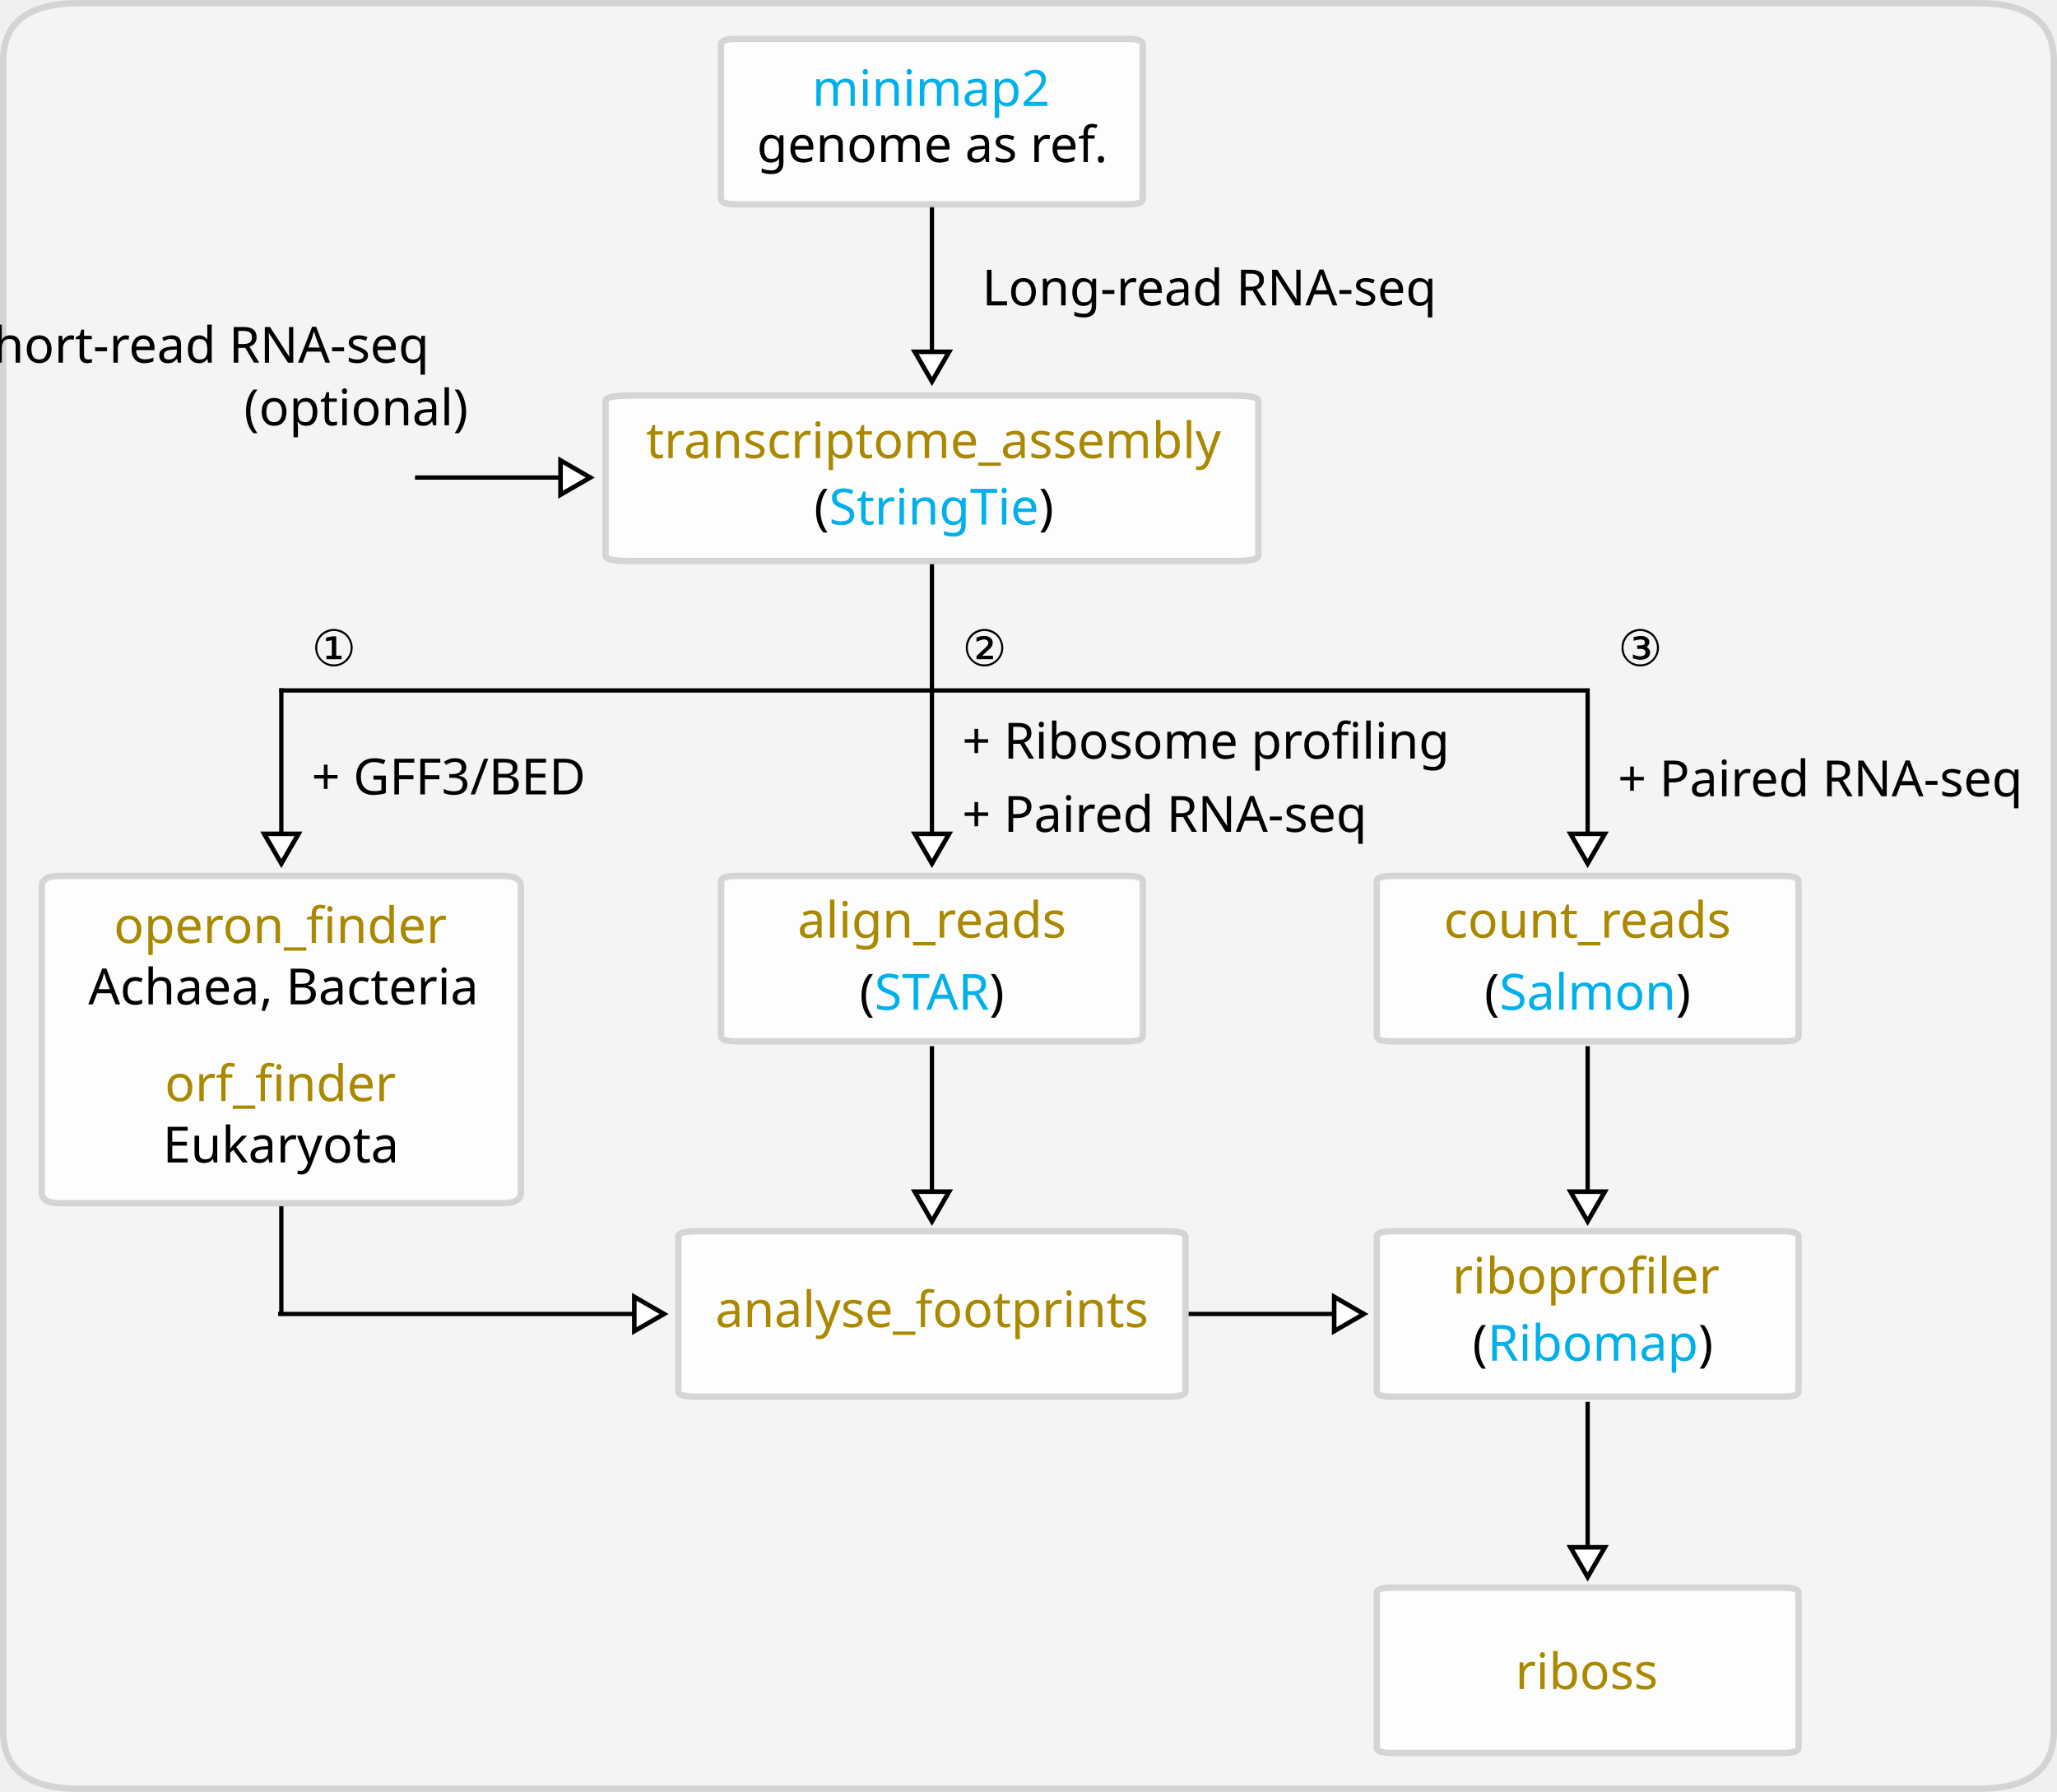
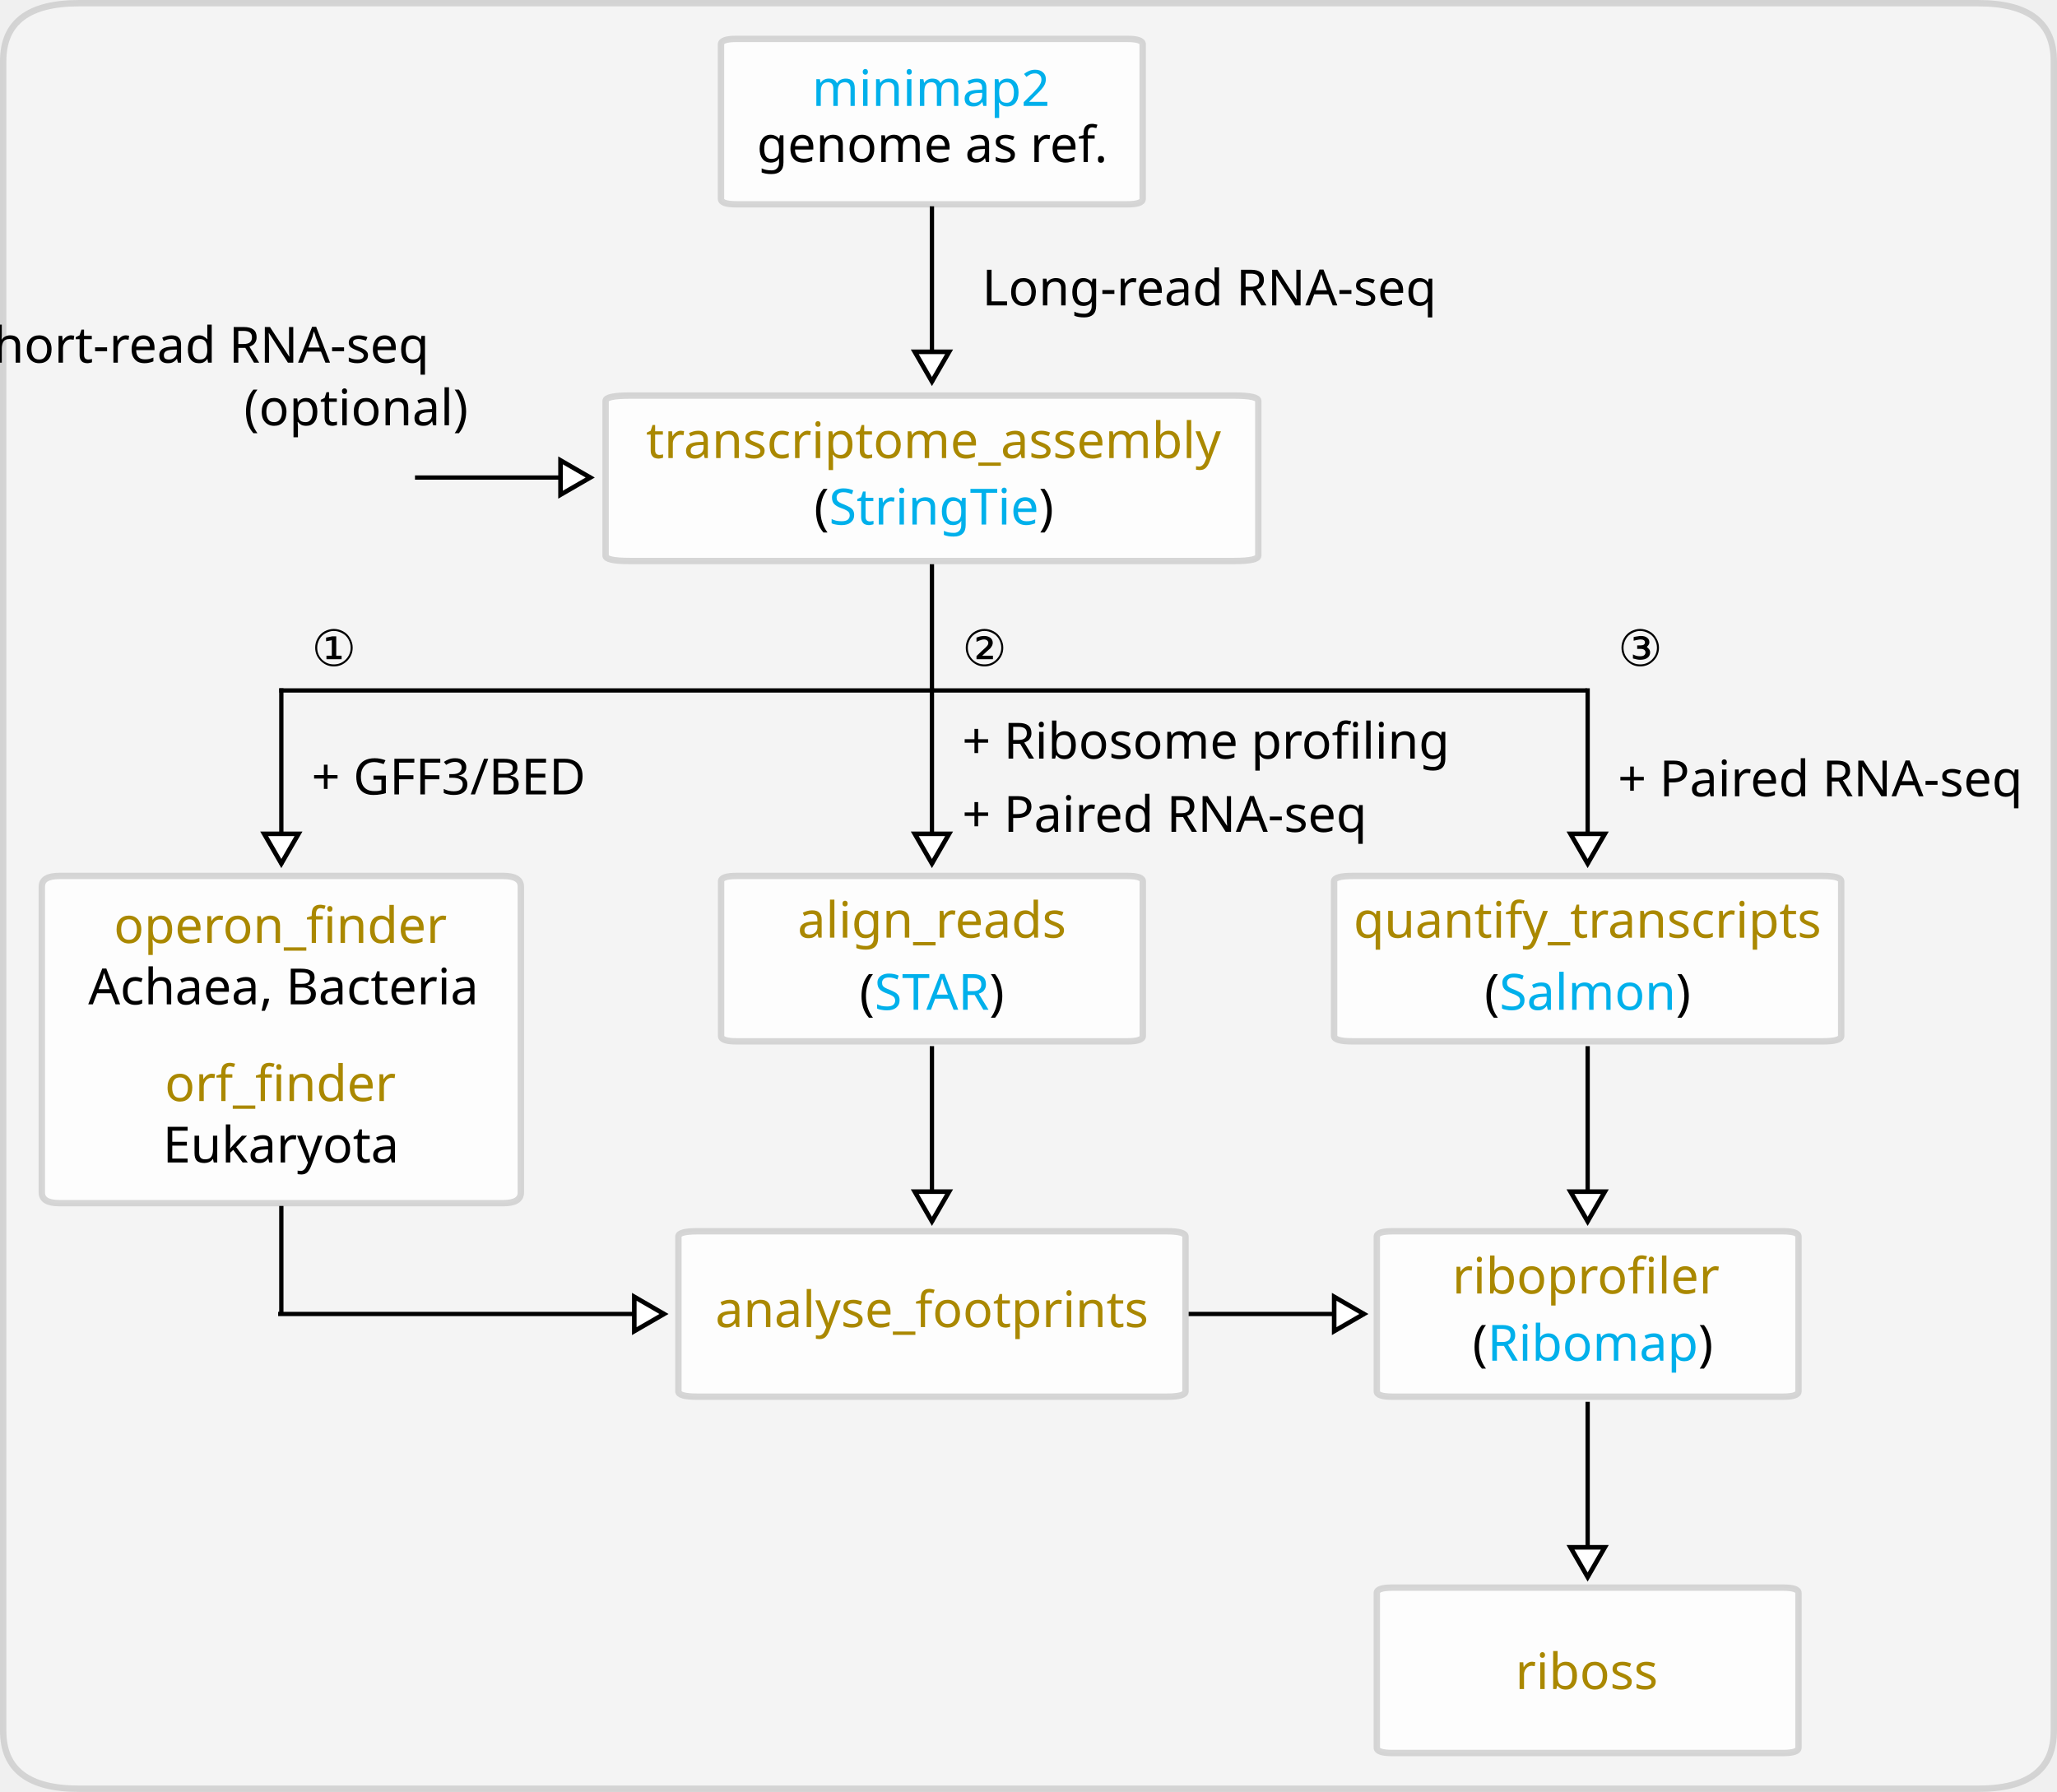
<svg xmlns="http://www.w3.org/2000/svg" width="174mm" height="151.582mm" viewBox="0 0 174 151.582" version="1.1" id="svg5">
  <style id="style2">
    g { fill: black; }
    @media (prefers-color-scheme: dark) {
      g { fill: white; }
    }
  </style>
  <defs id="defs2">
    <marker orient="auto" refY="0" refX="0" id="EmptyTriangleOutL-0-6-7" style="overflow:visible">
      <path id="path4861-4-29-53" d="M 5.77,0 -2.88,5 V -5 Z" style="fill:#ffffff;fill-rule:evenodd;stroke:#000000;stroke-width:1pt;stroke-opacity:1" transform="matrix(0.8,0,0,0.8,-4.8,0)" />
    </marker>
    <marker orient="auto" refY="0" refX="0" id="EmptyTriangleOutL-0-6-7-9" style="overflow:visible">
      <path id="path4861-4-29-53-4" d="M 5.77,0 -2.88,5 V -5 Z" style="fill:#ffffff;fill-rule:evenodd;stroke:#000000;stroke-width:1pt;stroke-opacity:1" transform="matrix(0.8,0,0,0.8,-4.8,0)" />
    </marker>
    <marker orient="auto" refY="0" refX="0" id="EmptyTriangleOutL-0-6-7-9-1" style="overflow:visible">
      <path id="path4861-4-29-53-4-5" d="M 5.77,0 -2.88,5 V -5 Z" style="fill:#ffffff;fill-rule:evenodd;stroke:#000000;stroke-width:1pt;stroke-opacity:1" transform="matrix(0.8,0,0,0.8,-4.8,0)" />
    </marker>
    <marker orient="auto" refY="0" refX="0" id="EmptyTriangleOutL-0-6-7-9-1-7" style="overflow:visible">
      <path id="path4861-4-29-53-4-5-7" d="M 5.77,0 -2.88,5 V -5 Z" style="fill:#ffffff;fill-rule:evenodd;stroke:#000000;stroke-width:1pt;stroke-opacity:1" transform="matrix(0.8,0,0,0.8,-4.8,0)" />
    </marker>
    <marker orient="auto" refY="0" refX="0" id="EmptyTriangleOutL-0-6-7-8" style="overflow:visible">
      <path id="path4861-4-29-53-45" d="M 5.77,0 -2.88,5 V -5 Z" style="fill:#ffffff;fill-rule:evenodd;stroke:#000000;stroke-width:1pt;stroke-opacity:1" transform="matrix(0.8,0,0,0.8,-4.8,0)" />
    </marker>
    <marker orient="auto" refY="0" refX="0" id="EmptyTriangleOutL-0-6-7-5" style="overflow:visible">
      <path id="path4861-4-29-53-5" d="M 5.77,0 -2.88,5 V -5 Z" style="fill:#ffffff;fill-rule:evenodd;stroke:#000000;stroke-width:1pt;stroke-opacity:1" transform="matrix(0.8,0,0,0.8,-4.8,0)" />
    </marker>
    <marker orient="auto" refY="0" refX="0" id="EmptyTriangleOutL-0-6-7-5-44" style="overflow:visible">
      <path id="path4861-4-29-53-5-4" d="M 5.77,0 -2.88,5 V -5 Z" style="fill:#ffffff;fill-rule:evenodd;stroke:#000000;stroke-width:1pt;stroke-opacity:1" transform="matrix(0.8,0,0,0.8,-4.8,0)" />
    </marker>
    <marker orient="auto" refY="0" refX="0" id="EmptyTriangleOutL-0-6-7-5-4" style="overflow:visible">
      <path id="path4861-4-29-53-5-9" d="M 5.77,0 -2.88,5 V -5 Z" style="fill:#ffffff;fill-rule:evenodd;stroke:#000000;stroke-width:1pt;stroke-opacity:1" transform="matrix(0.8,0,0,0.8,-4.8,0)" />
    </marker>
    <marker orient="auto" refY="0" refX="0" id="EmptyTriangleOutL-0-6-7-9-1-7-5" style="overflow:visible">
      <path id="path4861-4-29-53-4-5-7-9" d="M 5.77,0 -2.88,5 V -5 Z" style="fill:#ffffff;fill-rule:evenodd;stroke:#000000;stroke-width:1pt;stroke-opacity:1" transform="matrix(0.8,0,0,0.8,-4.8,0)" />
    </marker>
    <marker orient="auto" refY="0" refX="0" id="EmptyTriangleOutL-0-6-7-9-1-7-5-3" style="overflow:visible">
      <path id="path4861-4-29-53-4-5-7-9-0" d="M 5.77,0 -2.88,5 V -5 Z" style="fill:#ffffff;fill-rule:evenodd;stroke:#000000;stroke-width:1pt;stroke-opacity:1" transform="matrix(0.8,0,0,0.8,-4.8,0)" />
    </marker>
  </defs>
  <g id="layer1" transform="translate(-1.95196,-6.79778)">
    <path d="M 8.62,158.11 H 169.285 C 173.546,158.11 175.682,156.481 175.682,153.209 V 11.968 C 175.682,8.697 173.546,7.068 169.285,7.068 H 8.62 C 4.351,7.068 2.222,8.697 2.222,11.968 V 153.209 C 2.222,156.481 4.351,158.11 8.62,158.11 Z" style="fill:#ffffff;fill-opacity:0.3;fill-rule:nonzero;stroke:#cccccc;stroke-width:0.54;stroke-linecap:butt;stroke-linejoin:miter;stroke-miterlimit:10;stroke-dasharray:none;stroke-opacity:0.8" id="path11249-9-6-36" />
-     <g id="g1565" transform="translate(0.462682,-1.69573)">
-       <path d="M 119.268,96.584 H 152.306 C 153.183,96.584 153.622,96.433 153.622,96.13 V 83.045 C 153.622,82.742 153.183,82.591 152.306,82.591 H 119.268 C 118.39,82.591 117.952,82.742 117.952,83.045 V 96.13 C 117.952,96.433 118.39,96.584 119.268,96.584 Z" style="fill:#ffffff;fill-opacity:0.8;fill-rule:nonzero;stroke:#cccccc;stroke-width:0.54;stroke-linecap:butt;stroke-linejoin:miter;stroke-miterlimit:10;stroke-dasharray:none;stroke-opacity:0.8" id="path11249-9-6-3" />
+     <g id="g3583" transform="translate(0.462682,-1.69573)">
+       <g id="g90037-3" transform="translate(96.212,-29.4281)">
+         <path d="M 19.709,126.012 H 59.441 C 60.495,126.012 61.023,125.861 61.023,125.558 V 112.473 C 61.023,112.17 60.495,112.019 59.441,112.019 H 19.709 C 18.653,112.019 18.127,112.17 18.127,112.473 V 125.558 C 18.127,125.861 18.653,126.012 19.709,126.012 Z" style="fill:#ffffff;fill-opacity:0.8;fill-rule:nonzero;stroke:#cccccc;stroke-width:0.54;stroke-linecap:butt;stroke-linejoin:miter;stroke-miterlimit:10;stroke-dasharray:none;stroke-opacity:0.8" id="path11249-9-6-3-3-6" />
+       </g>
      <path d="M 119.268,126.641 H 152.306 C 153.183,126.641 153.622,126.49 153.622,126.187 V 113.102 C 153.622,112.799 153.183,112.648 152.306,112.648 H 119.268 C 118.39,112.648 117.952,112.799 117.952,113.102 V 126.187 C 117.952,126.49 118.39,126.641 119.268,126.641 Z" style="fill:#ffffff;fill-opacity:0.8;fill-rule:nonzero;stroke:#cccccc;stroke-width:0.54;stroke-linecap:butt;stroke-linejoin:miter;stroke-miterlimit:10;stroke-dasharray:none;stroke-opacity:0.8" id="path11249-9-6-3-0" />
      <path d="M 63.801,96.584 H 96.84 C 97.717,96.584 98.156,96.433 98.156,96.13 V 83.045 C 98.156,82.742 97.717,82.591 96.84,82.591 H 63.801 C 62.924,82.591 62.486,82.742 62.486,83.045 V 96.13 C 62.486,96.433 62.924,96.584 63.801,96.584 Z" style="fill:#ffffff;fill-opacity:0.8;fill-rule:nonzero;stroke:#cccccc;stroke-width:0.54;stroke-linecap:butt;stroke-linejoin:miter;stroke-miterlimit:10;stroke-dasharray:none;stroke-opacity:0.8" id="path11249-9-6-3-6" />
+       <path d="M 54.75,55.95 H 105.893 C 107.248,55.95 107.927,55.799 107.927,55.496 V 42.411 C 107.927,42.108 107.248,41.957 105.893,41.957 H 54.75 C 53.391,41.957 52.715,42.108 52.715,42.411 V 55.496 C 52.715,55.799 53.391,55.95 54.75,55.95 Z" style="fill:#ffffff;fill-opacity:0.8;fill-rule:nonzero;stroke:#cccccc;stroke-width:0.54;stroke-linecap:butt;stroke-linejoin:miter;stroke-miterlimit:10;stroke-dasharray:none;stroke-opacity:0.8" id="path11249-9-6-7" />
+       <path d="M 63.793,25.776 H 96.832 C 97.708,25.776 98.147,25.625 98.147,25.322 V 12.237 C 98.147,11.934 97.708,11.783 96.832,11.783 H 63.793 C 62.915,11.783 62.478,11.934 62.478,12.237 V 25.322 C 62.478,25.625 62.915,25.776 63.793,25.776 Z" style="fill:#ffffff;fill-opacity:0.8;fill-rule:nonzero;stroke:#cccccc;stroke-width:0.54;stroke-linecap:butt;stroke-linejoin:miter;stroke-miterlimit:10;stroke-dasharray:none;stroke-opacity:0.8" id="path11249-9-6" />
+       <g id="g90037" transform="translate(40.7458,0.629238)">
+         <path d="M 19.709,126.012 H 59.441 C 60.495,126.012 61.023,125.861 61.023,125.558 V 112.473 C 61.023,112.17 60.495,112.019 59.441,112.019 H 19.709 C 18.653,112.019 18.127,112.17 18.127,112.473 V 125.558 C 18.127,125.861 18.653,126.012 19.709,126.012 Z" style="fill:#ffffff;fill-opacity:0.8;fill-rule:nonzero;stroke:#cccccc;stroke-width:0.54;stroke-linecap:butt;stroke-linejoin:miter;stroke-miterlimit:10;stroke-dasharray:none;stroke-opacity:0.8" id="path11249-9-6-3-3" />
+         <text xml:space="preserve" style="font-size:4.233px;line-height:1.25;font-family:sans-serif;letter-spacing:0px;word-spacing:0px;stroke-width:0.265" x="21.255" y="120.127" id="text236-1-30-88">
+           <tspan style="font-style:normal;font-variant:normal;font-weight:normal;font-stretch:normal;font-size:4.233px;line-height:1.25;font-family:sans-serif;font-variant-ligatures:normal;font-variant-position:normal;font-variant-caps:normal;font-variant-numeric:normal;font-variant-alternates:normal;font-variant-east-asian:normal;font-feature-settings:normal;font-variation-settings:normal;text-indent:0;text-align:start;text-decoration-line:none;text-decoration-style:solid;text-decoration-color:#000000;letter-spacing:0px;word-spacing:0px;text-transform:none;writing-mode:lr-tb;direction:ltr;text-orientation:mixed;dominant-baseline:auto;baseline-shift:baseline;white-space:normal;opacity:1;vector-effect:none;fill:#aa8800;fill-opacity:1;stroke-width:0.265;stroke-linecap:butt;stroke-linejoin:miter;stroke-miterlimit:4;stroke-dasharray:none;stroke-dashoffset:0;stroke-opacity:1;-inkscape-stroke:none;stop-color:#000000;stop-opacity:1" x="21.255" y="120.127" id="tspan429-9-7-4">analyse_footprints</tspan>
+         </text>
+       </g>
+       <g id="g89895" transform="translate(-97.8834,0.638669)">
+         <path d="M 104.406,109.633 H 141.935 C 142.932,109.633 143.43,109.335 143.43,108.734 V 82.85 C 143.43,82.251 142.932,81.952 141.935,81.952 H 104.406 C 103.408,81.952 102.911,82.251 102.911,82.85 V 108.734 C 102.911,109.335 103.408,109.633 104.406,109.633 Z" style="fill:#ffffff;fill-opacity:0.8;fill-rule:nonzero;stroke:#cccccc;stroke-width:0.54;stroke-linecap:butt;stroke-linejoin:miter;stroke-miterlimit:10;stroke-dasharray:none;stroke-opacity:0.8" id="path11249-9-6-3-9" />
+         <g id="g89834" transform="translate(2.11667,0.5726)">
+           <text xml:space="preserve" style="font-size:4.233px;line-height:1.25;font-family:sans-serif;letter-spacing:0px;word-spacing:0px;stroke-width:0.265" x="104.718" y="92.246" id="text236-1-30-4">
+             <tspan style="stroke-width:0.265" x="104.718" y="92.246" id="tspan429-9-7-9">Achaea, Bacteria</tspan>
+           </text>
+           <text xml:space="preserve" style="font-size:4.233px;line-height:1.25;font-family:sans-serif;letter-spacing:0px;word-spacing:0px;stroke-width:0.265" x="111.032" y="105.617" id="text236-1-30-4-5">
+             <tspan style="stroke-width:0.265" x="111.032" y="105.617" id="tspan429-9-7-9-0">Eukaryota</tspan>
+           </text>
+           <text xml:space="preserve" style="font-size:4.233px;line-height:1.25;font-family:sans-serif;letter-spacing:0px;word-spacing:0px;stroke-width:0.265" x="106.881" y="87.046" id="text236-1-30-88-9">
+             <tspan style="font-style:normal;font-variant:normal;font-weight:normal;font-stretch:normal;font-size:4.233px;line-height:1.25;font-family:sans-serif;font-variant-ligatures:normal;font-variant-position:normal;font-variant-caps:normal;font-variant-numeric:normal;font-variant-alternates:normal;font-variant-east-asian:normal;font-feature-settings:normal;font-variation-settings:normal;text-indent:0;text-align:start;text-decoration-line:none;text-decoration-style:solid;text-decoration-color:#000000;letter-spacing:0px;word-spacing:0px;text-transform:none;writing-mode:lr-tb;direction:ltr;text-orientation:mixed;dominant-baseline:auto;baseline-shift:baseline;white-space:normal;opacity:1;vector-effect:none;fill:#aa8800;fill-opacity:1;stroke-width:0.265;stroke-linecap:butt;stroke-linejoin:miter;stroke-miterlimit:4;stroke-dasharray:none;stroke-dashoffset:0;stroke-opacity:1;-inkscape-stroke:none;stop-color:#000000;stop-opacity:1" x="106.881" y="87.046" id="tspan429-9-7-4-2">operon_finder</tspan>
+           </text>
+           <text xml:space="preserve" style="font-size:4.233px;line-height:1.25;font-family:sans-serif;letter-spacing:0px;word-spacing:0px;stroke-width:0.265" x="111.195" y="100.418" id="text236-1-30-88-9-6">
+             <tspan style="font-style:normal;font-variant:normal;font-weight:normal;font-stretch:normal;font-size:4.233px;line-height:1.25;font-family:sans-serif;font-variant-ligatures:normal;font-variant-position:normal;font-variant-caps:normal;font-variant-numeric:normal;font-variant-alternates:normal;font-variant-east-asian:normal;font-feature-settings:normal;font-variation-settings:normal;text-indent:0;text-align:start;text-decoration-line:none;text-decoration-style:solid;text-decoration-color:#000000;letter-spacing:0px;word-spacing:0px;text-transform:none;writing-mode:lr-tb;direction:ltr;text-orientation:mixed;dominant-baseline:auto;baseline-shift:baseline;white-space:normal;opacity:1;vector-effect:none;fill:#aa8800;fill-opacity:1;stroke-width:0.265;stroke-linecap:butt;stroke-linejoin:miter;stroke-miterlimit:4;stroke-dasharray:none;stroke-dashoffset:0;stroke-opacity:1;-inkscape-stroke:none;stop-color:#000000;stop-opacity:1" x="111.195" y="100.418" id="tspan429-9-7-4-2-6">orf_finder</tspan>
+           </text>
+         </g>
+       </g>
+       <g id="g90960" transform="translate(-1.341,-1.43017)">
+         <path d="M 120.609,158.216 H 153.647 C 154.524,158.216 154.963,158.065 154.963,157.762 V 144.677 C 154.963,144.374 154.524,144.223 153.647,144.223 H 120.609 C 119.731,144.223 119.293,144.374 119.293,144.677 V 157.762 C 119.293,158.065 119.731,158.216 120.609,158.216 Z" style="fill:#ffffff;fill-opacity:0.8;fill-rule:nonzero;stroke:#cccccc;stroke-width:0.54;stroke-linecap:butt;stroke-linejoin:miter;stroke-miterlimit:10;stroke-dasharray:none;stroke-opacity:0.8" id="path11249-9-6-3-0-6" />
+         <text xml:space="preserve" style="font-size:4.233px;line-height:1.25;font-family:sans-serif;letter-spacing:0px;word-spacing:0px;stroke-width:0.265" x="131.013" y="152.807" id="text236-1-30-88-4">
+           <tspan style="font-style:normal;font-variant:normal;font-weight:normal;font-stretch:normal;font-size:4.233px;line-height:1.25;font-family:sans-serif;font-variant-ligatures:normal;font-variant-position:normal;font-variant-caps:normal;font-variant-numeric:normal;font-variant-alternates:normal;font-variant-east-asian:normal;font-feature-settings:normal;font-variation-settings:normal;text-indent:0;text-align:start;text-decoration-line:none;text-decoration-style:solid;text-decoration-color:#000000;letter-spacing:0px;word-spacing:0px;text-transform:none;writing-mode:lr-tb;direction:ltr;text-orientation:mixed;dominant-baseline:auto;baseline-shift:baseline;white-space:normal;opacity:1;vector-effect:none;fill:#aa8800;fill-opacity:1;stroke-width:0.265;stroke-linecap:butt;stroke-linejoin:miter;stroke-miterlimit:4;stroke-dasharray:none;stroke-dashoffset:0;stroke-opacity:1;-inkscape-stroke:none;stop-color:#000000;stop-opacity:1" x="131.013" y="152.807" id="tspan429-9-7-4-9">riboss</tspan>
+         </text>
+       </g>
      <text xml:space="preserve" style="font-size:4.233px;line-height:1.25;font-family:sans-serif;letter-spacing:0px;word-spacing:0px;stroke-width:0.265" x="84.565" y="34.327" id="text236-1">
        <tspan style="stroke-width:0.265" x="84.565" y="34.327" id="tspan429-9">Long-read RNA-seq</tspan>
      </text>
      <text xml:space="preserve" style="font-size:4.233px;line-height:1.25;font-family:sans-serif;letter-spacing:0px;word-spacing:0px;stroke-width:0.265" x="48.797" y="39.174" id="text236-1-3">
        <tspan style="text-align:end;text-anchor:end;stroke-width:0.265" x="48.797" y="39.174" id="tspan429-9-1">+ Short-read RNA-seq </tspan>
        <tspan style="text-align:end;text-anchor:end;stroke-width:0.265" x="48.797" y="44.466" id="tspan3462">(optional)</tspan>
      </text>
-       <path d="M 54.75,55.95 H 105.893 C 107.248,55.95 107.927,55.799 107.927,55.496 V 42.411 C 107.927,42.108 107.248,41.957 105.893,41.957 H 54.75 C 53.391,41.957 52.715,42.108 52.715,42.411 V 55.496 C 52.715,55.799 53.391,55.95 54.75,55.95 Z" style="fill:#ffffff;fill-opacity:0.8;fill-rule:nonzero;stroke:#cccccc;stroke-width:0.54;stroke-linecap:butt;stroke-linejoin:miter;stroke-miterlimit:10;stroke-dasharray:none;stroke-opacity:0.8" id="path11249-9-6-7" />
      <text xml:space="preserve" style="font-size:4.233px;line-height:1.25;font-family:sans-serif;letter-spacing:0px;word-spacing:0px;stroke-width:0.265" x="56.141" y="47.243" id="text236-1-4-3">
        <tspan style="fill:#aa8800;stroke-width:0.265" x="56.141" y="47.243" id="tspan429-9-4-1">transcriptome_assembly</tspan>
      </text>
      <text xml:space="preserve" style="font-size:4.233px;line-height:1.25;font-family:sans-serif;letter-spacing:0px;word-spacing:0px;stroke-width:0.265" x="70.348" y="52.867" id="text236-3">
        <tspan id="tspan234-6" style="stroke-width:0.265" x="70.348" y="52.867">(<tspan style="font-style:normal;font-variant:normal;font-weight:normal;font-stretch:normal;font-size:4.233px;line-height:1.25;font-family:sans-serif;font-variant-ligatures:normal;font-variant-position:normal;font-variant-caps:normal;font-variant-numeric:normal;font-variant-alternates:normal;font-variant-east-asian:normal;font-feature-settings:normal;font-variation-settings:normal;text-indent:0;text-align:start;text-decoration-line:none;text-decoration-style:solid;text-decoration-color:#000000;letter-spacing:0px;word-spacing:0px;text-transform:none;writing-mode:lr-tb;direction:ltr;text-orientation:mixed;dominant-baseline:auto;baseline-shift:baseline;white-space:normal;opacity:1;vector-effect:none;fill:#00b0eb;fill-opacity:1;stroke-width:0.265;stroke-linecap:butt;stroke-linejoin:miter;stroke-miterlimit:4;stroke-dasharray:none;stroke-dashoffset:0;stroke-opacity:1;-inkscape-stroke:none;stop-color:#000000;stop-opacity:1" id="tspan3257">StringTie</tspan>)</tspan>
      </text>
      <path style="fill:none;fill-rule:evenodd;stroke:#000000;stroke-width:0.363;stroke-linecap:butt;stroke-linejoin:miter;stroke-miterlimit:4;stroke-dasharray:none;stroke-opacity:1;marker-end:url(#EmptyTriangleOutL-0-6-7)" d="M 135.787,66.718 C 135.787,81.608 135.787,81.608 135.787,81.608" id="path6645-8-8-1-5" />
      <path style="fill:none;fill-rule:evenodd;stroke:#000000;stroke-width:0.363;stroke-linecap:butt;stroke-linejoin:miter;stroke-miterlimit:4;stroke-dasharray:none;stroke-opacity:1;marker-end:url(#EmptyTriangleOutL-0-6-7-9)" d="M 80.321,25.944 C 80.321,40.833 80.321,40.833 80.321,40.833" id="path6645-8-8-1-5-7" />
      <path style="fill:none;fill-rule:evenodd;stroke:#000000;stroke-width:0.363;stroke-linecap:butt;stroke-linejoin:miter;stroke-miterlimit:4;stroke-dasharray:none;stroke-opacity:1;marker-end:url(#EmptyTriangleOutL-0-6-7-9-1)" d="M 25.287,66.718 C 25.287,81.607 25.287,81.607 25.287,81.607" id="path6645-8-8-1-5-7-9" />
      <path style="fill:none;fill-rule:evenodd;stroke:#000000;stroke-width:0.363;stroke-linecap:butt;stroke-linejoin:miter;stroke-miterlimit:4;stroke-dasharray:none;stroke-opacity:1;marker-end:url(#EmptyTriangleOutL-0-6-7-9-1-7)" d="M 80.321,96.986 C 80.321,111.876 80.321,111.876 80.321,111.876" id="path6645-8-8-1-5-7-9-1" />
      <path style="fill:none;fill-rule:evenodd;stroke:#000000;stroke-width:0.363;stroke-linecap:butt;stroke-linejoin:miter;stroke-miterlimit:4;stroke-dasharray:none;stroke-opacity:1;marker-end:url(#EmptyTriangleOutL-0-6-7-8)" d="M 36.593,48.889 C 51.482,48.889 51.482,48.889 51.482,48.889" id="path6645-8-8-1-5-0" />
      <path style="fill:none;fill-rule:evenodd;stroke:#000000;stroke-width:0.363;stroke-linecap:butt;stroke-linejoin:miter;stroke-miterlimit:4;stroke-dasharray:none;stroke-opacity:1;marker-end:url(#EmptyTriangleOutL-0-6-7-5)" d="M 135.787,96.986 C 135.787,111.876 135.787,111.876 135.787,111.876" id="path6645-8-8-1-5-3" />
      <path style="fill:none;fill-rule:evenodd;stroke:#000000;stroke-width:0.363;stroke-linecap:butt;stroke-linejoin:miter;stroke-miterlimit:4;stroke-dasharray:none;stroke-opacity:1;marker-end:url(#EmptyTriangleOutL-0-6-7-5-44)" d="M 135.787,127.073 C 135.787,141.963 135.787,141.963 135.787,141.963" id="path6645-8-8-1-5-3-7" />
      <path style="fill:none;fill-rule:evenodd;stroke:#000000;stroke-width:0.363;stroke-linecap:butt;stroke-linejoin:miter;stroke-miterlimit:4;stroke-dasharray:none;stroke-opacity:1;marker-end:url(#EmptyTriangleOutL-0-6-7-5-4)" d="M 80.321,66.718 C 80.321,81.607 80.321,81.607 80.321,81.607" id="path6645-8-8-1-5-3-0" />
      <path style="fill:none;stroke:#000000;stroke-width:0.363;stroke-linecap:butt;stroke-linejoin:miter;stroke-dasharray:none;stroke-opacity:1" d="M 80.321,56.221 V 66.926" id="path1995-5" />
      <path style="fill:none;stroke:#000000;stroke-width:0.363;stroke-linecap:butt;stroke-linejoin:miter;stroke-dasharray:none;stroke-opacity:1" d="M 25.287,110.507 V 119.507" id="path1995-3-4" />
      <path style="fill:none;stroke:#000000;stroke-width:0.363;stroke-linecap:butt;stroke-linejoin:miter;stroke-dasharray:none;stroke-opacity:1" d="M 25.114,66.9 H 135.715" id="path1995-0-7-1" />
-       <path d="M 63.793,25.776 H 96.832 C 97.708,25.776 98.147,25.625 98.147,25.322 V 12.237 C 98.147,11.934 97.708,11.783 96.832,11.783 H 63.793 C 62.915,11.783 62.478,11.934 62.478,12.237 V 25.322 C 62.478,25.625 62.915,25.776 63.793,25.776 Z" style="fill:#ffffff;fill-opacity:0.8;fill-rule:nonzero;stroke:#cccccc;stroke-width:0.54;stroke-linecap:butt;stroke-linejoin:miter;stroke-miterlimit:10;stroke-dasharray:none;stroke-opacity:0.8" id="path11249-9-6" />
      <text xml:space="preserve" style="font-size:4.233px;line-height:1.25;font-family:sans-serif;letter-spacing:0px;word-spacing:0px;stroke-width:0.265" x="70.184" y="17.457" id="text236-3-1">
        <tspan id="tspan234-6-0" style="fill:#00b0eb;fill-opacity:1;stroke-width:0.265" x="70.184" y="17.457">minimap2</tspan>
      </text>
      <text xml:space="preserve" style="font-size:4.233px;line-height:1.25;font-family:sans-serif;letter-spacing:0px;word-spacing:0px;stroke-width:0.265" x="65.511" y="22.206" id="text236-1-30">
        <tspan style="stroke-width:0.265" x="65.511" y="22.206" id="tspan429-9-7">genome as ref.</tspan>
      </text>
      <g id="g11167" transform="translate(-1.54083)">
        <text xml:space="preserve" style="font-size:4.233px;line-height:1.25;font-family:sans-serif;letter-spacing:0px;word-spacing:0px;stroke-width:0.265" x="29.378" y="75.699" id="text236-3-5">
          <tspan id="tspan234-6-69" style="stroke-width:0.265" x="29.378" y="75.699">+ GFF3/BED</tspan>
        </text>
        <text xml:space="preserve" style="font-size:4.233px;line-height:1.25;font-family:sans-serif;letter-spacing:0px;word-spacing:0px;stroke-width:0.265" x="29.378" y="64.822" id="text2718">
          <tspan id="tspan2716" style="stroke-width:0.265" x="29.378" y="64.822">①</tspan>
        </text>
      </g>
      <g id="g11161" transform="translate(-1.49573)">
        <text xml:space="preserve" style="font-size:4.233px;line-height:1.25;font-family:sans-serif;letter-spacing:0px;word-spacing:0px;stroke-width:0.265" x="84.367" y="72.662" id="text236-8">
          <tspan style="stroke-width:0.265" x="84.367" y="72.662" id="tspan429-5">+ Ribosome profiling</tspan>
        </text>
        <text xml:space="preserve" style="font-size:4.233px;line-height:1.25;font-family:sans-serif;letter-spacing:0px;word-spacing:0px;stroke-width:0.265" x="84.367" y="78.863" id="text236-1-3-6-6">
          <tspan style="stroke-width:0.265" x="84.367" y="78.863" id="tspan429-9-1-1-11">+ Paired RNA-seq</tspan>
        </text>
        <text xml:space="preserve" style="font-size:4.233px;line-height:1.25;font-family:sans-serif;letter-spacing:0px;word-spacing:0px;stroke-width:0.265" x="84.367" y="64.822" id="text3726">
          <tspan id="tspan3724" style="stroke-width:0.265" x="84.367" y="64.822">②</tspan>
        </text>
      </g>
      <g id="g11153" transform="translate(-1.48373)">
        <text xml:space="preserve" style="font-size:4.233px;line-height:1.25;font-family:sans-serif;letter-spacing:0px;word-spacing:0px;stroke-width:0.265" x="139.821" y="75.852" id="text236-1-3-6">
          <tspan style="stroke-width:0.265" x="139.821" y="75.852" id="tspan429-9-1-1">+ Paired RNA-seq</tspan>
        </text>
        <text xml:space="preserve" style="font-size:4.233px;line-height:1.25;font-family:sans-serif;letter-spacing:0px;word-spacing:0px;stroke-width:0.265" x="139.821" y="64.822" id="text5422">
          <tspan id="tspan5420" style="stroke-width:0.265" x="139.821" y="64.822">③</tspan>
        </text>
      </g>
-       <g id="g90037" transform="translate(40.7458,0.629238)">
-         <path d="M 19.709,126.012 H 59.441 C 60.495,126.012 61.023,125.861 61.023,125.558 V 112.473 C 61.023,112.17 60.495,112.019 59.441,112.019 H 19.709 C 18.653,112.019 18.127,112.17 18.127,112.473 V 125.558 C 18.127,125.861 18.653,126.012 19.709,126.012 Z" style="fill:#ffffff;fill-opacity:0.8;fill-rule:nonzero;stroke:#cccccc;stroke-width:0.54;stroke-linecap:butt;stroke-linejoin:miter;stroke-miterlimit:10;stroke-dasharray:none;stroke-opacity:0.8" id="path11249-9-6-3-3" />
-         <text xml:space="preserve" style="font-size:4.233px;line-height:1.25;font-family:sans-serif;letter-spacing:0px;word-spacing:0px;stroke-width:0.265" x="21.255" y="120.127" id="text236-1-30-88">
-           <tspan style="font-style:normal;font-variant:normal;font-weight:normal;font-stretch:normal;font-size:4.233px;line-height:1.25;font-family:sans-serif;font-variant-ligatures:normal;font-variant-position:normal;font-variant-caps:normal;font-variant-numeric:normal;font-variant-alternates:normal;font-variant-east-asian:normal;font-feature-settings:normal;font-variation-settings:normal;text-indent:0;text-align:start;text-decoration-line:none;text-decoration-style:solid;text-decoration-color:#000000;letter-spacing:0px;word-spacing:0px;text-transform:none;writing-mode:lr-tb;direction:ltr;text-orientation:mixed;dominant-baseline:auto;baseline-shift:baseline;white-space:normal;opacity:1;vector-effect:none;fill:#aa8800;fill-opacity:1;stroke-width:0.265;stroke-linecap:butt;stroke-linejoin:miter;stroke-miterlimit:4;stroke-dasharray:none;stroke-dashoffset:0;stroke-opacity:1;-inkscape-stroke:none;stop-color:#000000;stop-opacity:1" x="21.255" y="120.127" id="tspan429-9-7-4">analyse_footprints</tspan>
-         </text>
-       </g>
      <g id="g89849" transform="translate(40.746,1.999)">
        <text xml:space="preserve" style="font-size:4.233px;line-height:1.25;font-family:sans-serif;letter-spacing:0px;word-spacing:0px;stroke-width:0.265" x="33.445" y="91.913" id="text236-3-3-7">
          <tspan id="tspan234-6-6-4" style="stroke-width:0.265" x="33.445" y="91.913">(<tspan style="fill:#00b0eb;fill-opacity:1" id="tspan3261">STAR</tspan>)</tspan>
        </text>
        <text xml:space="preserve" style="font-size:4.233px;line-height:1.25;font-family:sans-serif;letter-spacing:0px;word-spacing:0px;stroke-width:0.265" x="28.215" y="85.812" id="text236-1-30-88-9-4-72">
          <tspan style="font-style:normal;font-variant:normal;font-weight:normal;font-stretch:normal;font-size:4.233px;line-height:1.25;font-family:sans-serif;font-variant-ligatures:normal;font-variant-position:normal;font-variant-caps:normal;font-variant-numeric:normal;font-variant-alternates:normal;font-variant-east-asian:normal;font-feature-settings:normal;font-variation-settings:normal;text-indent:0;text-align:start;text-decoration-line:none;text-decoration-style:solid;text-decoration-color:#000000;letter-spacing:0px;word-spacing:0px;text-transform:none;writing-mode:lr-tb;direction:ltr;text-orientation:mixed;dominant-baseline:auto;baseline-shift:baseline;white-space:normal;opacity:1;vector-effect:none;fill:#aa8800;fill-opacity:1;stroke-width:0.265;stroke-linecap:butt;stroke-linejoin:miter;stroke-miterlimit:4;stroke-dasharray:none;stroke-dashoffset:0;stroke-opacity:1;-inkscape-stroke:none;stop-color:#000000;stop-opacity:1" x="28.215" y="85.812" id="tspan429-9-7-4-2-8-7">align_reads</tspan>
        </text>
      </g>
-       <g id="g89883" transform="translate(55.4662,1.999)">
-         <text xml:space="preserve" style="font-size:4.233px;line-height:1.25;font-family:sans-serif;letter-spacing:0px;word-spacing:0px;stroke-width:0.265" x="71.587" y="91.913" id="text236-3-3-7-2">
-           <tspan id="tspan234-6-6-4-2" style="stroke-width:0.265" x="71.587" y="91.913">(<tspan style="font-style:normal;font-variant:normal;font-weight:normal;font-stretch:normal;font-size:4.233px;line-height:1.25;font-family:sans-serif;font-variant-ligatures:normal;font-variant-position:normal;font-variant-caps:normal;font-variant-numeric:normal;font-variant-alternates:normal;font-variant-east-asian:normal;font-feature-settings:normal;font-variation-settings:normal;text-indent:0;text-align:start;text-decoration-line:none;text-decoration-style:solid;text-decoration-color:#000000;letter-spacing:0px;word-spacing:0px;text-transform:none;writing-mode:lr-tb;direction:ltr;text-orientation:mixed;dominant-baseline:auto;baseline-shift:baseline;white-space:normal;opacity:1;vector-effect:none;fill:#00b0eb;fill-opacity:1;stroke-width:0.265;stroke-linecap:butt;stroke-linejoin:miter;stroke-miterlimit:4;stroke-dasharray:none;stroke-dashoffset:0;stroke-opacity:1;-inkscape-stroke:none;stop-color:#000000;stop-opacity:1" id="tspan3263">Salmon</tspan>)</tspan>
-         </text>
-         <text xml:space="preserve" style="font-size:4.233px;line-height:1.25;font-family:sans-serif;letter-spacing:0px;word-spacing:0px;stroke-width:0.265" x="68.154" y="85.812" id="text236-1-30-88-9-4-7">
-           <tspan style="font-style:normal;font-variant:normal;font-weight:normal;font-stretch:normal;font-size:4.233px;line-height:1.25;font-family:sans-serif;font-variant-ligatures:normal;font-variant-position:normal;font-variant-caps:normal;font-variant-numeric:normal;font-variant-alternates:normal;font-variant-east-asian:normal;font-feature-settings:normal;font-variation-settings:normal;text-indent:0;text-align:start;text-decoration-line:none;text-decoration-style:solid;text-decoration-color:#000000;letter-spacing:0px;word-spacing:0px;text-transform:none;writing-mode:lr-tb;direction:ltr;text-orientation:mixed;dominant-baseline:auto;baseline-shift:baseline;white-space:normal;opacity:1;vector-effect:none;fill:#aa8800;fill-opacity:1;stroke-width:0.265;stroke-linecap:butt;stroke-linejoin:miter;stroke-miterlimit:4;stroke-dasharray:none;stroke-dashoffset:0;stroke-opacity:1;-inkscape-stroke:none;stop-color:#000000;stop-opacity:1" x="68.154" y="85.812" id="tspan429-9-7-4-2-8-1">count_reads</tspan>
-         </text>
-       </g>
-       <g id="g89895" transform="translate(-97.8834,0.638669)">
-         <path d="M 104.406,109.633 H 141.935 C 142.932,109.633 143.43,109.335 143.43,108.734 V 82.85 C 143.43,82.251 142.932,81.952 141.935,81.952 H 104.406 C 103.408,81.952 102.911,82.251 102.911,82.85 V 108.734 C 102.911,109.335 103.408,109.633 104.406,109.633 Z" style="fill:#ffffff;fill-opacity:0.8;fill-rule:nonzero;stroke:#cccccc;stroke-width:0.54;stroke-linecap:butt;stroke-linejoin:miter;stroke-miterlimit:10;stroke-dasharray:none;stroke-opacity:0.8" id="path11249-9-6-3-9" />
-         <g id="g89834" transform="translate(2.11667,0.5726)">
-           <text xml:space="preserve" style="font-size:4.233px;line-height:1.25;font-family:sans-serif;letter-spacing:0px;word-spacing:0px;stroke-width:0.265" x="104.718" y="92.246" id="text236-1-30-4">
-             <tspan style="stroke-width:0.265" x="104.718" y="92.246" id="tspan429-9-7-9">Achaea, Bacteria</tspan>
-           </text>
-           <text xml:space="preserve" style="font-size:4.233px;line-height:1.25;font-family:sans-serif;letter-spacing:0px;word-spacing:0px;stroke-width:0.265" x="111.032" y="105.617" id="text236-1-30-4-5">
-             <tspan style="stroke-width:0.265" x="111.032" y="105.617" id="tspan429-9-7-9-0">Eukaryota</tspan>
-           </text>
-           <text xml:space="preserve" style="font-size:4.233px;line-height:1.25;font-family:sans-serif;letter-spacing:0px;word-spacing:0px;stroke-width:0.265" x="106.881" y="87.046" id="text236-1-30-88-9">
-             <tspan style="font-style:normal;font-variant:normal;font-weight:normal;font-stretch:normal;font-size:4.233px;line-height:1.25;font-family:sans-serif;font-variant-ligatures:normal;font-variant-position:normal;font-variant-caps:normal;font-variant-numeric:normal;font-variant-alternates:normal;font-variant-east-asian:normal;font-feature-settings:normal;font-variation-settings:normal;text-indent:0;text-align:start;text-decoration-line:none;text-decoration-style:solid;text-decoration-color:#000000;letter-spacing:0px;word-spacing:0px;text-transform:none;writing-mode:lr-tb;direction:ltr;text-orientation:mixed;dominant-baseline:auto;baseline-shift:baseline;white-space:normal;opacity:1;vector-effect:none;fill:#aa8800;fill-opacity:1;stroke-width:0.265;stroke-linecap:butt;stroke-linejoin:miter;stroke-miterlimit:4;stroke-dasharray:none;stroke-dashoffset:0;stroke-opacity:1;-inkscape-stroke:none;stop-color:#000000;stop-opacity:1" x="106.881" y="87.046" id="tspan429-9-7-4-2">operon_finder</tspan>
-           </text>
-           <text xml:space="preserve" style="font-size:4.233px;line-height:1.25;font-family:sans-serif;letter-spacing:0px;word-spacing:0px;stroke-width:0.265" x="111.195" y="100.418" id="text236-1-30-88-9-6">
-             <tspan style="font-style:normal;font-variant:normal;font-weight:normal;font-stretch:normal;font-size:4.233px;line-height:1.25;font-family:sans-serif;font-variant-ligatures:normal;font-variant-position:normal;font-variant-caps:normal;font-variant-numeric:normal;font-variant-alternates:normal;font-variant-east-asian:normal;font-feature-settings:normal;font-variation-settings:normal;text-indent:0;text-align:start;text-decoration-line:none;text-decoration-style:solid;text-decoration-color:#000000;letter-spacing:0px;word-spacing:0px;text-transform:none;writing-mode:lr-tb;direction:ltr;text-orientation:mixed;dominant-baseline:auto;baseline-shift:baseline;white-space:normal;opacity:1;vector-effect:none;fill:#aa8800;fill-opacity:1;stroke-width:0.265;stroke-linecap:butt;stroke-linejoin:miter;stroke-miterlimit:4;stroke-dasharray:none;stroke-dashoffset:0;stroke-opacity:1;-inkscape-stroke:none;stop-color:#000000;stop-opacity:1" x="111.195" y="100.418" id="tspan429-9-7-4-2-6">orf_finder</tspan>
-           </text>
-         </g>
-       </g>
+       <text xml:space="preserve" style="font-size:4.233px;line-height:1.25;font-family:sans-serif;letter-spacing:0px;word-spacing:0px;stroke-width:0.265" x="127.054" y="93.912" id="text236-3-3-7-2">
+         <tspan id="tspan234-6-6-4-2" style="stroke-width:0.265" x="127.054" y="93.912">(<tspan style="font-style:normal;font-variant:normal;font-weight:normal;font-stretch:normal;font-size:4.233px;line-height:1.25;font-family:sans-serif;font-variant-ligatures:normal;font-variant-position:normal;font-variant-caps:normal;font-variant-numeric:normal;font-variant-alternates:normal;font-variant-east-asian:normal;font-feature-settings:normal;font-variation-settings:normal;text-indent:0;text-align:start;text-decoration-line:none;text-decoration-style:solid;text-decoration-color:#000000;letter-spacing:0px;word-spacing:0px;text-transform:none;writing-mode:lr-tb;direction:ltr;text-orientation:mixed;dominant-baseline:auto;baseline-shift:baseline;white-space:normal;opacity:1;vector-effect:none;fill:#00b0eb;fill-opacity:1;stroke-width:0.265;stroke-linecap:butt;stroke-linejoin:miter;stroke-miterlimit:4;stroke-dasharray:none;stroke-dashoffset:0;stroke-opacity:1;-inkscape-stroke:none;stop-color:#000000;stop-opacity:1" id="tspan3263">Salmon</tspan>)</tspan>
+       </text>
+       <text xml:space="preserve" style="font-size:4.233px;line-height:1.25;font-family:sans-serif;letter-spacing:0px;word-spacing:0px;stroke-width:0.265" x="115.982" y="87.811" id="text236-1-30-88-9-4-7">
+         <tspan style="font-style:normal;font-variant:normal;font-weight:normal;font-stretch:normal;font-size:4.233px;line-height:1.25;font-family:sans-serif;font-variant-ligatures:normal;font-variant-position:normal;font-variant-caps:normal;font-variant-numeric:normal;font-variant-alternates:normal;font-variant-east-asian:normal;font-feature-settings:normal;font-variation-settings:normal;text-indent:0;text-align:start;text-decoration-line:none;text-decoration-style:solid;text-decoration-color:#000000;letter-spacing:0px;word-spacing:0px;text-transform:none;writing-mode:lr-tb;direction:ltr;text-orientation:mixed;dominant-baseline:auto;baseline-shift:baseline;white-space:normal;opacity:1;vector-effect:none;fill:#aa8800;fill-opacity:1;stroke-width:0.265;stroke-linecap:butt;stroke-linejoin:miter;stroke-miterlimit:4;stroke-dasharray:none;stroke-dashoffset:0;stroke-opacity:1;-inkscape-stroke:none;stop-color:#000000;stop-opacity:1" x="115.982" y="87.811" id="tspan429-9-7-4-2-8-1">quantify_transcripts</tspan>
+       </text>
      <g id="g90928" transform="translate(7.28473,0.728749)">
        <text xml:space="preserve" style="font-size:4.233px;line-height:1.25;font-family:sans-serif;letter-spacing:0px;word-spacing:0px;stroke-width:0.265" x="118.761" y="122.87" id="text236-3-6">
          <tspan id="tspan234-6-8" style="stroke-width:0.265" x="118.761" y="122.87">(<tspan style="font-style:normal;font-variant:normal;font-weight:normal;font-stretch:normal;font-size:4.233px;line-height:1.25;font-family:sans-serif;font-variant-ligatures:normal;font-variant-position:normal;font-variant-caps:normal;font-variant-numeric:normal;font-variant-alternates:normal;font-variant-east-asian:normal;font-feature-settings:normal;font-variation-settings:normal;text-indent:0;text-align:start;text-decoration-line:none;text-decoration-style:solid;text-decoration-color:#000000;letter-spacing:0px;word-spacing:0px;text-transform:none;writing-mode:lr-tb;direction:ltr;text-orientation:mixed;dominant-baseline:auto;baseline-shift:baseline;white-space:normal;opacity:1;vector-effect:none;fill:#00b0eb;fill-opacity:1;stroke-width:0.265;stroke-linecap:butt;stroke-linejoin:miter;stroke-miterlimit:4;stroke-dasharray:none;stroke-dashoffset:0;stroke-opacity:1;-inkscape-stroke:none;stop-color:#000000;stop-opacity:1" id="tspan4506">Ribomap</tspan>)</tspan>
        </text>
        <text xml:space="preserve" style="font-size:4.233px;line-height:1.25;font-family:sans-serif;letter-spacing:0px;word-spacing:0px;stroke-width:0.265" x="117.049" y="117.184" id="text236-1-30-88-2">
          <tspan style="font-style:normal;font-variant:normal;font-weight:normal;font-stretch:normal;font-size:4.233px;line-height:1.25;font-family:sans-serif;font-variant-ligatures:normal;font-variant-position:normal;font-variant-caps:normal;font-variant-numeric:normal;font-variant-alternates:normal;font-variant-east-asian:normal;font-feature-settings:normal;font-variation-settings:normal;text-indent:0;text-align:start;text-decoration-line:none;text-decoration-style:solid;text-decoration-color:#000000;letter-spacing:0px;word-spacing:0px;text-transform:none;writing-mode:lr-tb;direction:ltr;text-orientation:mixed;dominant-baseline:auto;baseline-shift:baseline;white-space:normal;opacity:1;vector-effect:none;fill:#aa8800;fill-opacity:1;stroke-width:0.265;stroke-linecap:butt;stroke-linejoin:miter;stroke-miterlimit:4;stroke-dasharray:none;stroke-dashoffset:0;stroke-opacity:1;-inkscape-stroke:none;stop-color:#000000;stop-opacity:1" x="117.049" y="117.184" id="tspan429-9-7-4-0">riboprofiler</tspan>
        </text>
      </g>
      <path style="fill:none;fill-rule:evenodd;stroke:#000000;stroke-width:0.363;stroke-linecap:butt;stroke-linejoin:miter;stroke-miterlimit:4;stroke-dasharray:none;stroke-opacity:1;marker-end:url(#EmptyTriangleOutL-0-6-7-9-1-7-5)" d="M 102.035,119.645 C 116.925,119.645 116.925,119.645 116.925,119.645" id="path6645-8-8-1-5-7-9-1-8" />
      <path style="fill:none;fill-rule:evenodd;stroke:#000000;stroke-width:0.363;stroke-linecap:butt;stroke-linejoin:miter;stroke-miterlimit:4;stroke-dasharray:none;stroke-opacity:1;marker-end:url(#EmptyTriangleOutL-0-6-7-9-1-7-5-3)" d="M 25.018,119.645 C 57.722,119.645 57.722,119.645 57.722,119.645" id="path6645-8-8-1-5-7-9-1-8-4" />
-       <g id="g90960" transform="translate(-1.341,-1.43017)">
-         <path d="M 120.609,158.216 H 153.647 C 154.524,158.216 154.963,158.065 154.963,157.762 V 144.677 C 154.963,144.374 154.524,144.223 153.647,144.223 H 120.609 C 119.731,144.223 119.293,144.374 119.293,144.677 V 157.762 C 119.293,158.065 119.731,158.216 120.609,158.216 Z" style="fill:#ffffff;fill-opacity:0.8;fill-rule:nonzero;stroke:#cccccc;stroke-width:0.54;stroke-linecap:butt;stroke-linejoin:miter;stroke-miterlimit:10;stroke-dasharray:none;stroke-opacity:0.8" id="path11249-9-6-3-0-6" />
-         <text xml:space="preserve" style="font-size:4.233px;line-height:1.25;font-family:sans-serif;letter-spacing:0px;word-spacing:0px;stroke-width:0.265" x="131.013" y="152.807" id="text236-1-30-88-4">
-           <tspan style="font-style:normal;font-variant:normal;font-weight:normal;font-stretch:normal;font-size:4.233px;line-height:1.25;font-family:sans-serif;font-variant-ligatures:normal;font-variant-position:normal;font-variant-caps:normal;font-variant-numeric:normal;font-variant-alternates:normal;font-variant-east-asian:normal;font-feature-settings:normal;font-variation-settings:normal;text-indent:0;text-align:start;text-decoration-line:none;text-decoration-style:solid;text-decoration-color:#000000;letter-spacing:0px;word-spacing:0px;text-transform:none;writing-mode:lr-tb;direction:ltr;text-orientation:mixed;dominant-baseline:auto;baseline-shift:baseline;white-space:normal;opacity:1;vector-effect:none;fill:#aa8800;fill-opacity:1;stroke-width:0.265;stroke-linecap:butt;stroke-linejoin:miter;stroke-miterlimit:4;stroke-dasharray:none;stroke-dashoffset:0;stroke-opacity:1;-inkscape-stroke:none;stop-color:#000000;stop-opacity:1" x="131.013" y="152.807" id="tspan429-9-7-4-9">riboss</tspan>
-         </text>
-       </g>
    </g>
  </g>
</svg>
